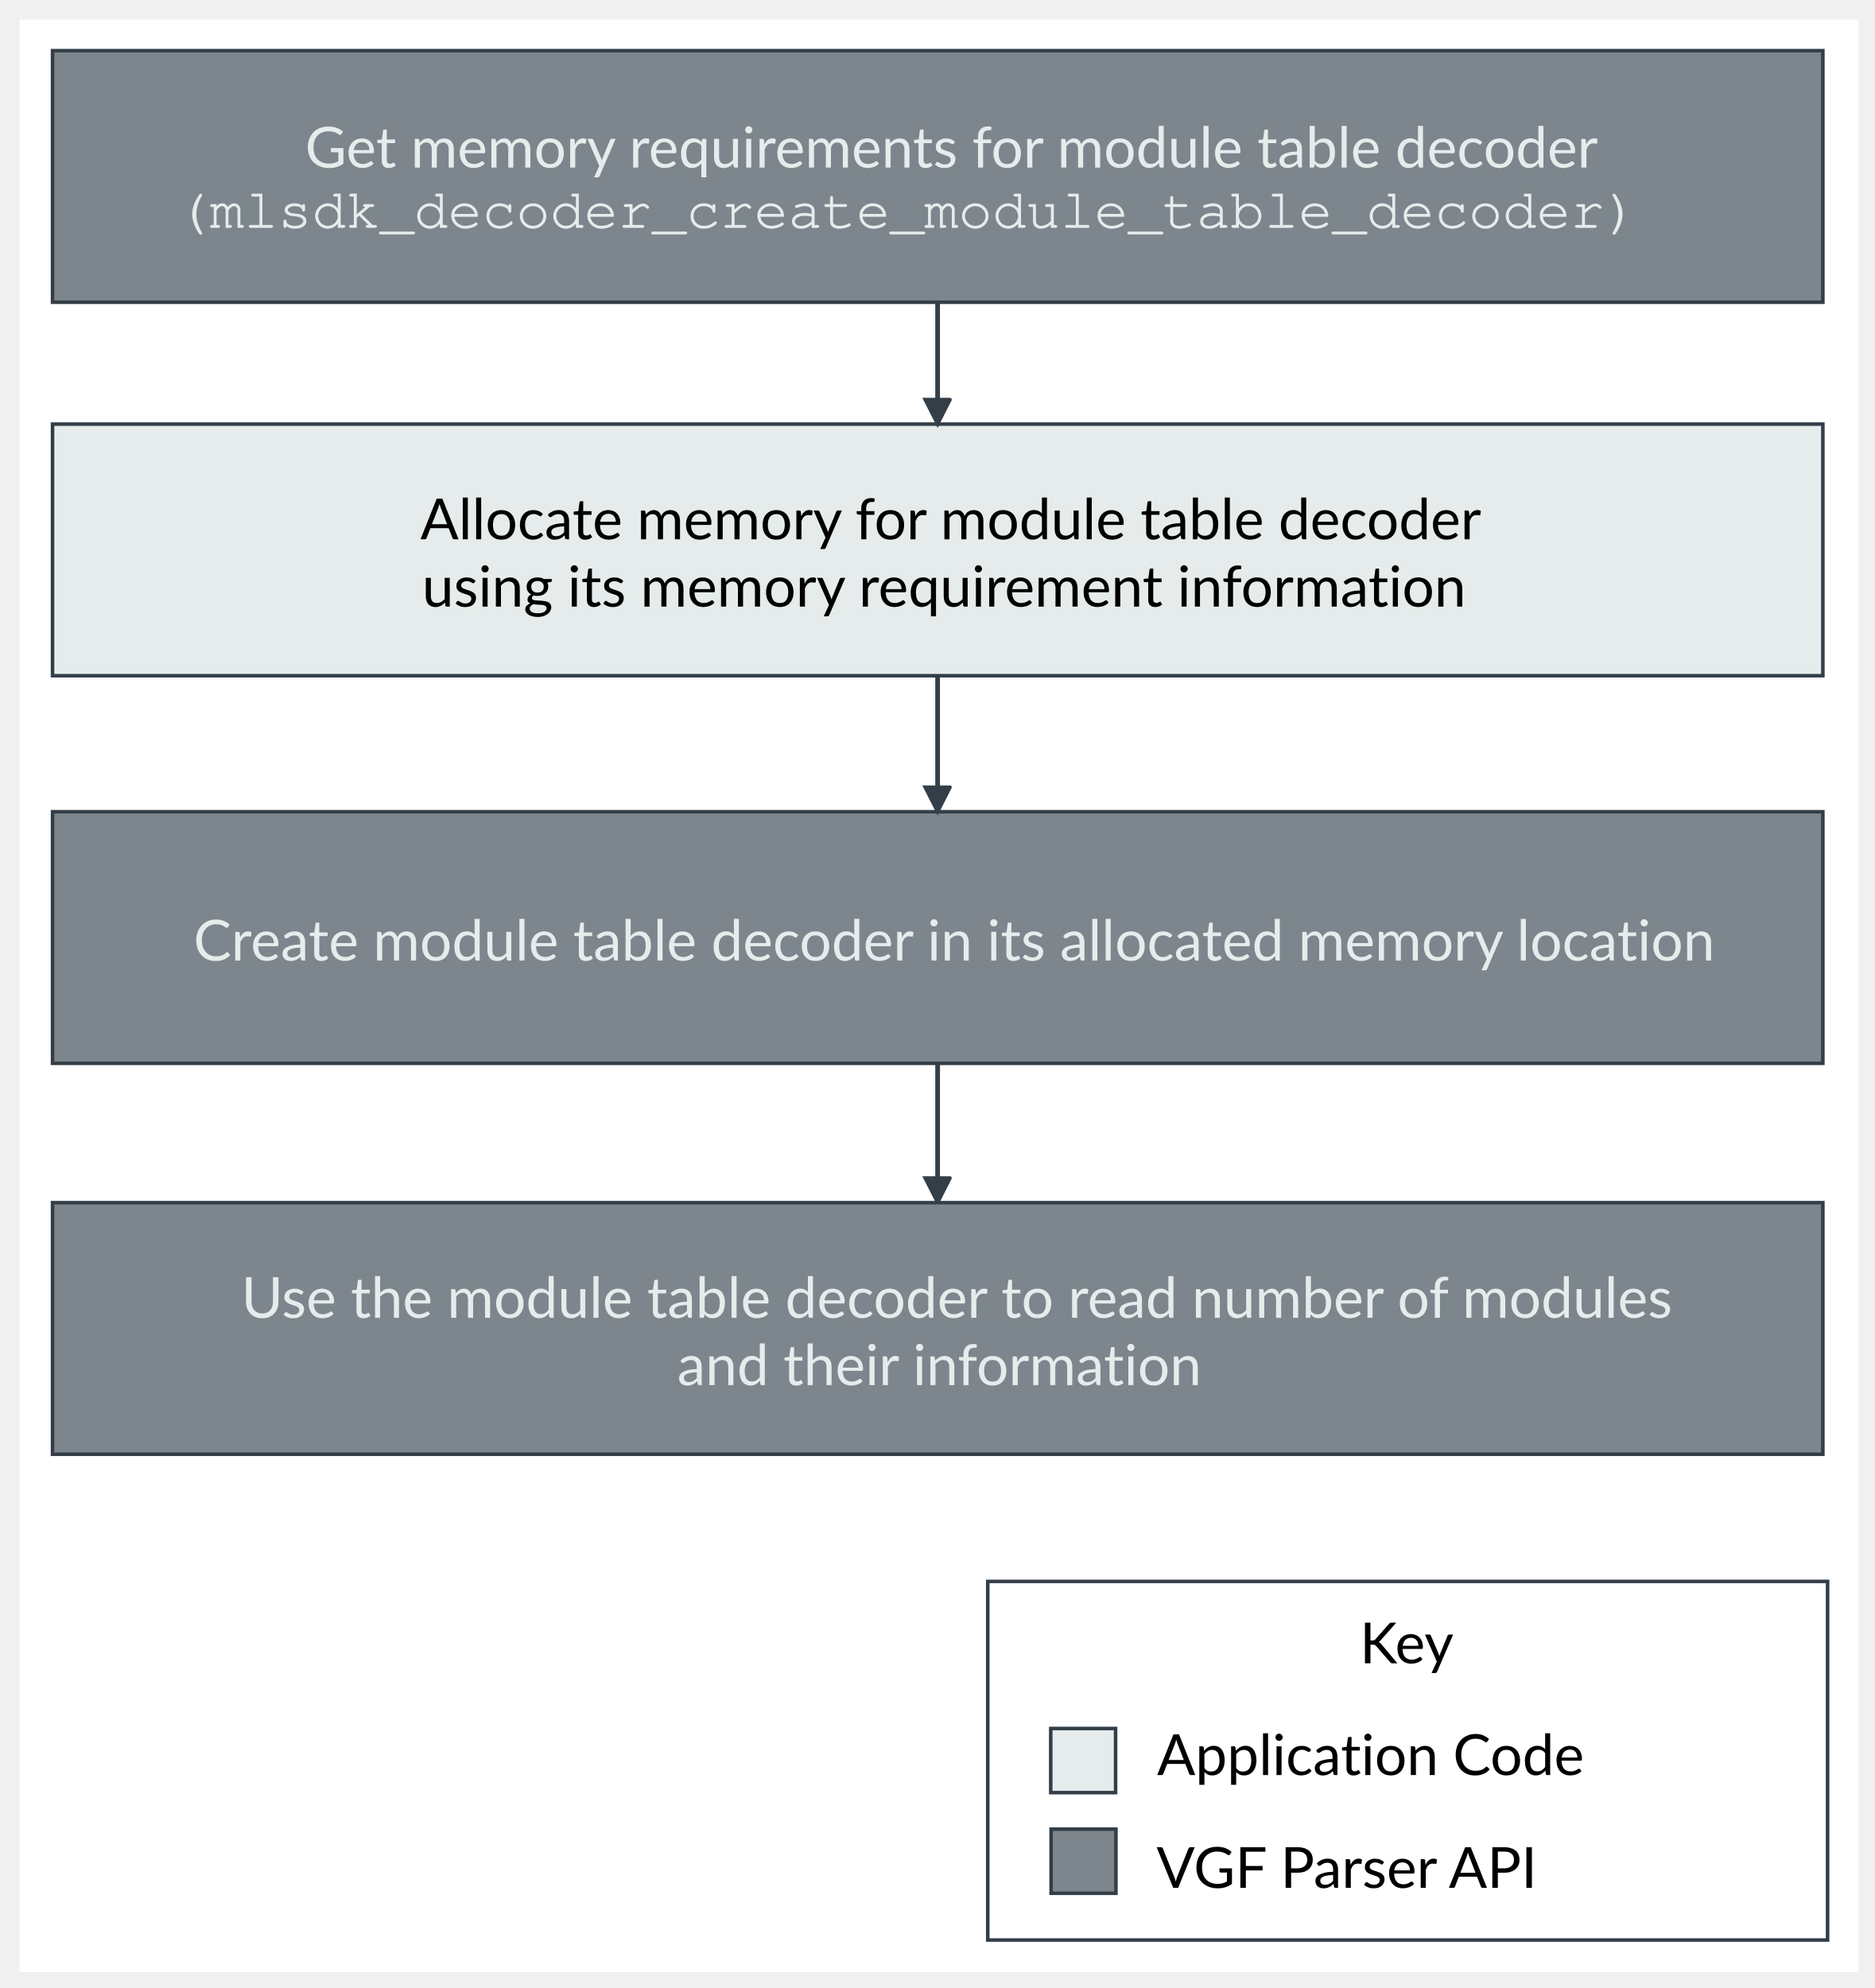
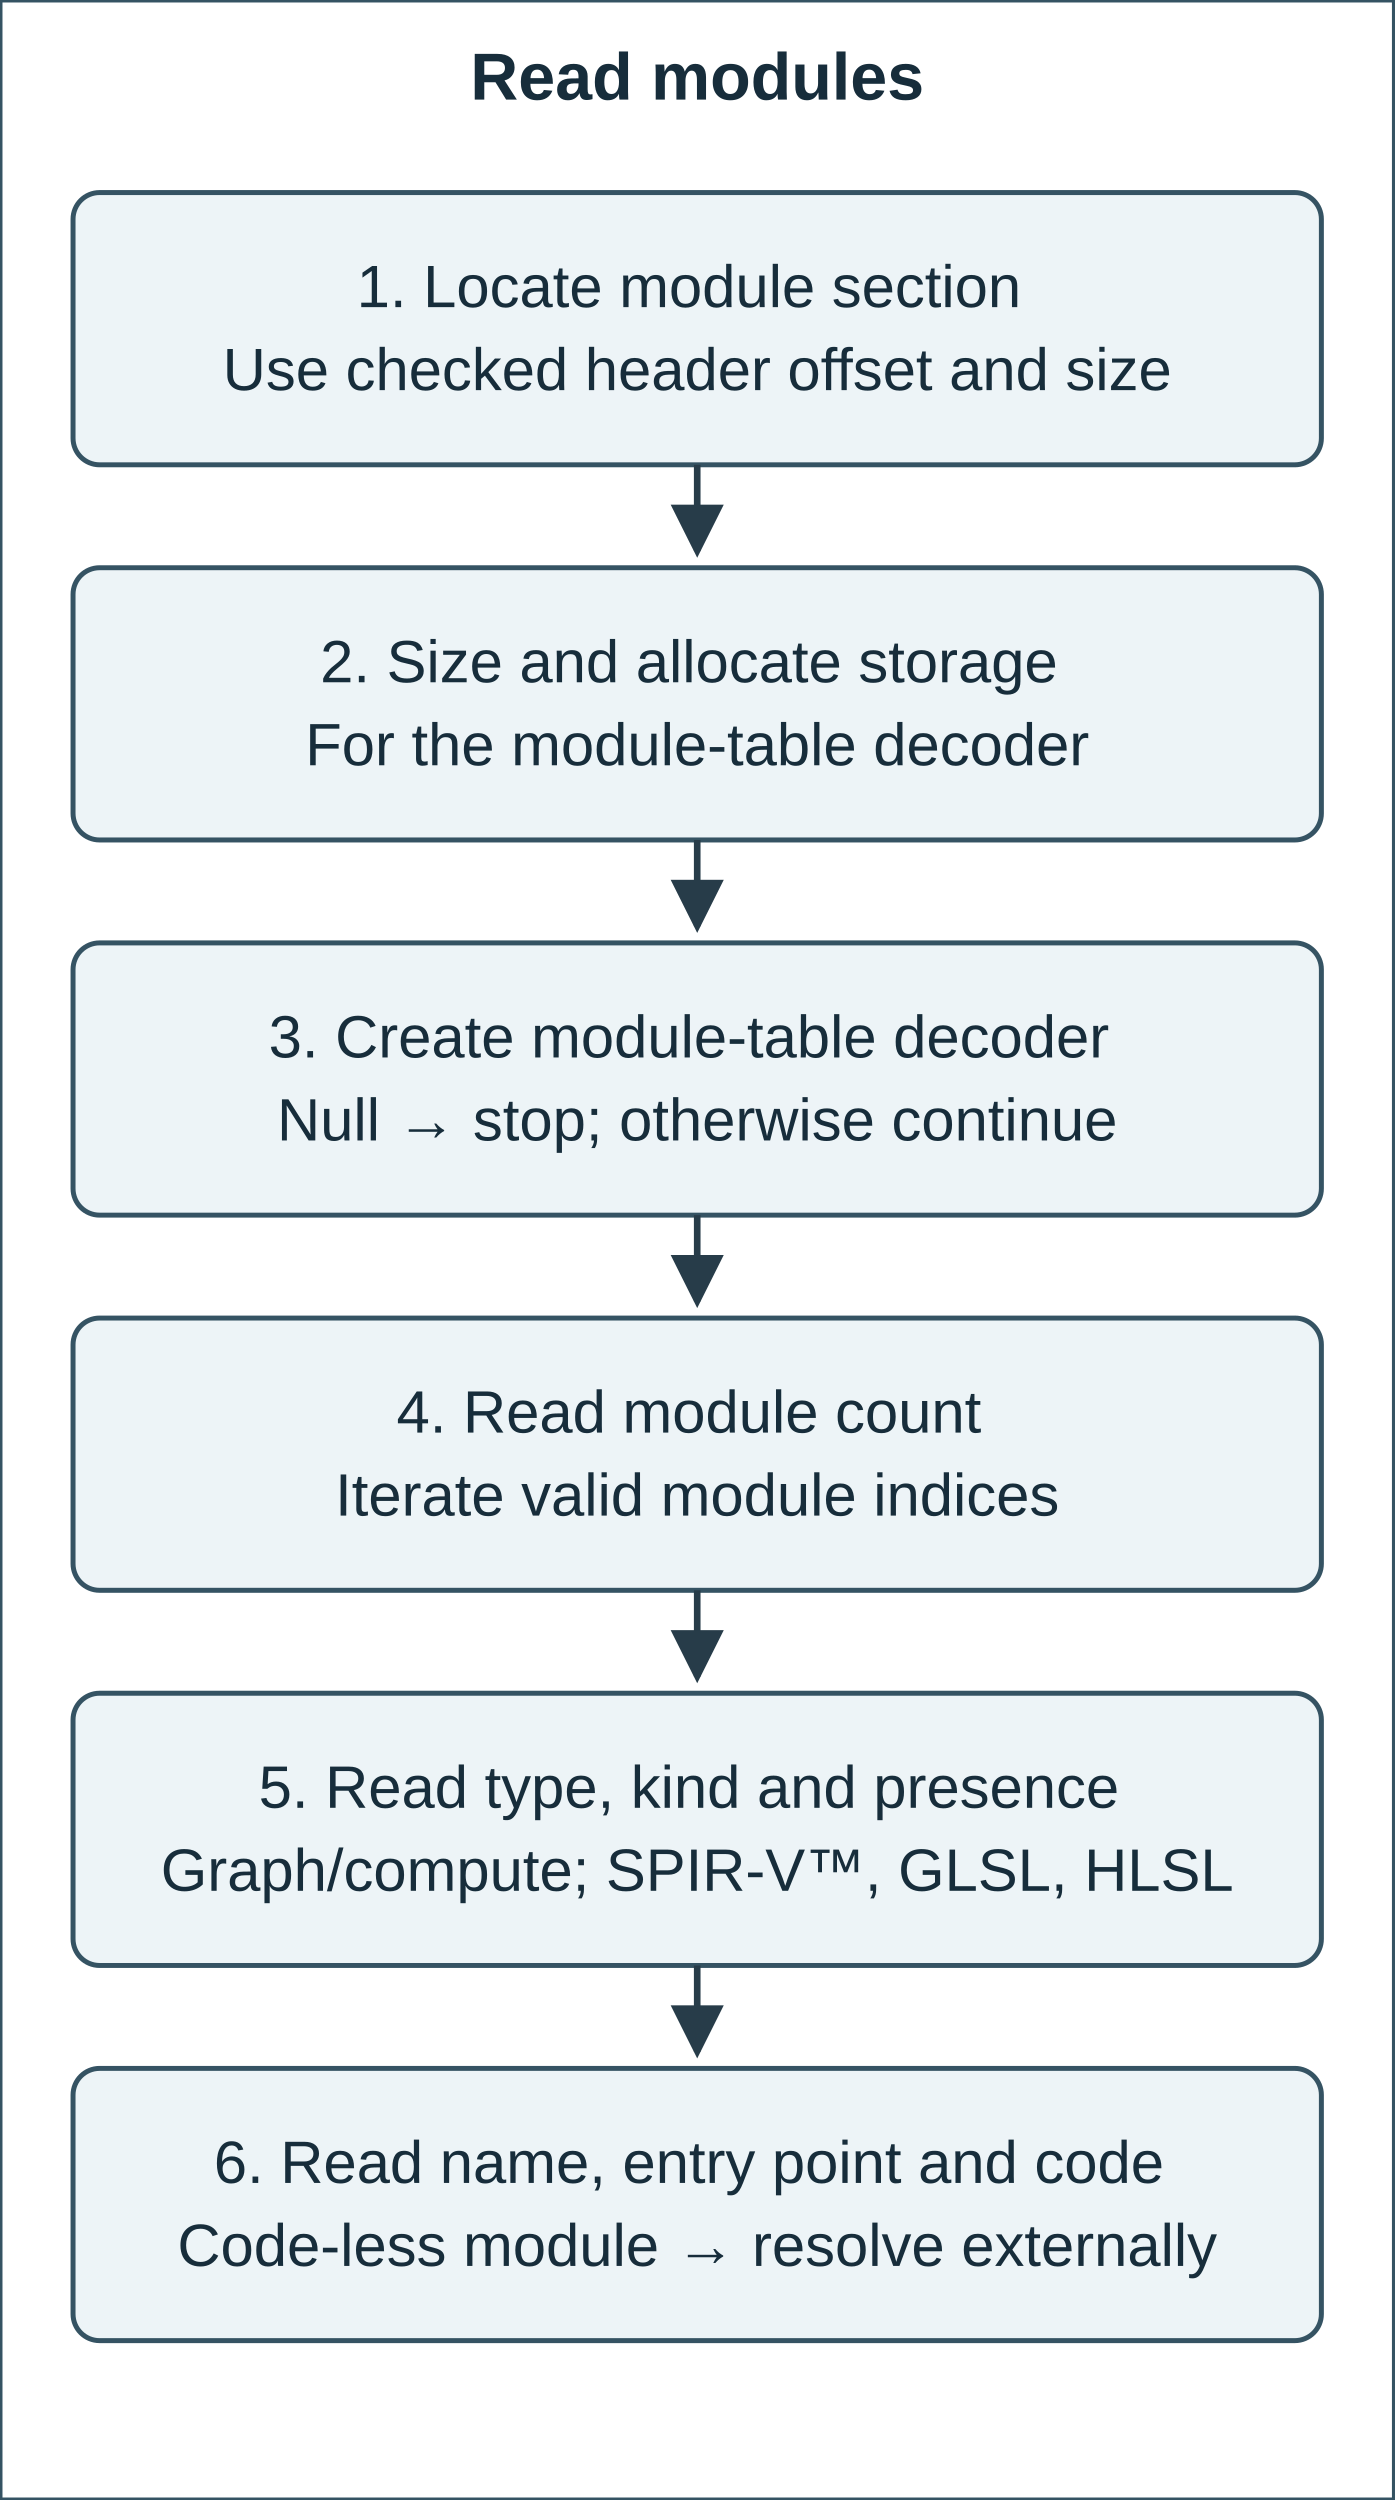
- <svg xmlns="http://www.w3.org/2000/svg" width="529" viewBox="0 0 529 561" height="561">
-   <defs />
-   <g transform="translate(5.5,5.5)" id="page1">
-     <rect width="519" x="0" fill="#ffffff" height="551" y="0" />
-     <g transform="translate(9.324,8.7952)" id="shape1">
-       <path stroke="#333e48" fill-rule="nonzero" fill="#7d868c" d="M.0,.0L499.6,.0L499.6,71.0L.0,71.0L.0,.0z" stroke-width="1" />
-       <text style="fill:#e5eceb;font-family:Courier,PingFang SC,Mircrosoft YaHei,Arial;font-size:18.00pt" xml:space="preserve">
-         <tspan x="71.3" style="font-family:Lato,PingFang SC,Mircrosoft YaHei,Arial;font-size:12.00pt" textLength="357.0" y="33.0">Get memory requirements for module table decoder</tspan>
-         <tspan x="34.8" style="font-size:12.00pt" textLength="430.0" y="50.0">(mlsdk_decoder_create_module_table_decoder)</tspan>
-       </text>
-     </g>
-     <g transform="translate(9.324,114.1807)" id="shape2">
-       <path stroke="#333e48" fill-rule="nonzero" fill="#e5eceb" d="M.0,.0L499.6,.0L499.6,71.0L.0,71.0L.0,.0z" stroke-width="1" />
-       <text style="fill:#000000;font-family:Lato,PingFang SC,Mircrosoft YaHei,Arial;font-size:18.00pt" xml:space="preserve">
-         <tspan x="103.8" style="font-size:12.00pt" textLength="295.0" y="32.5">Allocate memory for module table decoder </tspan>
-         <tspan x="104.3" style="font-size:12.00pt" textLength="291.0" y="51.5">using its memory requirement information</tspan>
-       </text>
-     </g>
-     <g transform="translate(9.324,223.5667)" id="shape3">
-       <path stroke="#333e48" fill-rule="nonzero" fill="#7d868c" d="M.0,.0L499.6,.0L499.6,71.0L.0,71.0L.0,.0z" stroke-width="1" />
-       <text style="fill:#e5eceb;font-family:Lato,PingFang SC,Mircrosoft YaHei,Arial;font-size:18.00pt" xml:space="preserve">
-         <tspan x="39.8" style="font-size:12.00pt" textLength="420.0" y="42.0">Create module table decoder in its allocated memory location</tspan>
-       </text>
-     </g>
-     <g transform="translate(259.099,79.7637)" id="shape4">
-       <path stroke="#333e48" fill="none" d="M.0,.0L.0,27.5" stroke-width="1.333" />
-       <path stroke="#333e48" stroke-linecap="round" fill="#333e48" d="M3.5,27.5L.0,34.4L-3.5,27.5L3.5,27.5" stroke-width="1" />
-     </g>
-     <g transform="translate(259.099,185.149)" id="shape5">
-       <path stroke="#333e48" fill="none" d="M.0,.0L.0,31.5" stroke-width="1.333" />
-       <path stroke="#333e48" stroke-linecap="round" fill="#333e48" d="M3.5,31.5L.0,38.4L-3.5,31.5L3.5,31.5" stroke-width="1" />
-     </g>
-     <g transform="translate(259.099,294.535)" id="shape6">
-       <path stroke="#333e48" fill="none" d="M.0,.0L.0,32.4" stroke-width="1.333" />
-       <path stroke="#333e48" stroke-linecap="round" fill="#333e48" d="M3.5,32.4L.0,39.3L-3.5,32.4L3.5,32.4" stroke-width="1" />
-     </g>
-     <g transform="translate(9.324,333.8817)" id="shape7">
-       <path stroke="#333e48" fill-rule="nonzero" fill="#7d868c" d="M.0,.0L499.6,.0L499.6,71.0L.0,71.0L.0,.0z" stroke-width="1" />
-       <text style="fill:#e5eceb;font-family:Lato,PingFang SC,Mircrosoft YaHei,Arial;font-size:18.00pt" xml:space="preserve">
-         <tspan x="53.3" style="font-size:12.00pt" textLength="396.0" y="32.5">Use the module table decoder to read number of modules </tspan>
-         <tspan x="176.3" style="font-size:12.00pt" textLength="147.0" y="51.5">and their information</tspan>
-       </text>
-     </g>
-     <g transform="translate(273.252,440.764)" id="group8">
-       <g transform="translate(97.8767,0)" id="shape9">
-         <text style="fill:#000000;font-family:Lato,PingFang SC,Mircrosoft YaHei,Arial;font-size:18.00pt" xml:space="preserve">
-           <tspan x="7.1" style="font-size:12.00pt" textLength="27.0" y="23.1">Key</tspan>
-         </text>
-       </g>
-       <path stroke="#333e48" fill="none" d="M.0,.0L237.0,.0L237.0,101.2L.0,101.2L.0,.0z" stroke-width="1" id="shape10" />
-       <g transform="translate(17.872,62.9811)" id="group11">
-         <path stroke="#333e48" fill-rule="nonzero" transform="translate(0,6.92585)" fill="#7d868c" d="M.0,.0L18.3,.0L18.3,18.1L.0,18.1L.0,.0z" stroke-width="1" id="shape12" />
-         <g transform="translate(0,-0.0001)" id="group13">
-           <g transform="translate(25.5475,0.0001)" id="shape14">
-             <text style="fill:#000000;font-family:Lato,PingFang SC,Mircrosoft YaHei,Arial;font-size:18.00pt" xml:space="preserve">
-               <tspan x="4.2" style="font-size:12.00pt" textLength="109.0" y="23.5">VGF Parser API</tspan>
-             </text>
-           </g>
-         </g>
-       </g>
-       <g transform="translate(17.324,33.2372)" id="group15">
-         <g transform="translate(0.001,0)" id="group16">
-           <g transform="translate(0.001,0)" id="group17">
-             <g transform="translate(26.2506,0)" id="shape18">
-               <text style="fill:#000000;font-family:Lato,PingFang SC,Mircrosoft YaHei,Arial;font-size:18.00pt" xml:space="preserve">
-                 <tspan x="4.2" style="font-size:12.00pt" textLength="120.0" y="21.4">Application Code</tspan>
-               </text>
-             </g>
-           </g>
-         </g>
-         <path stroke="#333e48" fill-rule="nonzero" transform="translate(0.44742,8.26695)" fill="#e5eceb" d="M.0,.0L18.3,.0L18.3,18.1L.0,18.1L.0,.0z" stroke-width="1" id="shape19" />
-       </g>
-     </g>
-   </g>
+ <svg xmlns="http://www.w3.org/2000/svg" width="420" height="753" viewBox="0 0 420 753" role="img" aria-labelledby="title desc">
+   <defs>
+     <marker id="arrow" markerWidth="8" markerHeight="8" refX="7" refY="4" orient="auto">
+       <path d="M0 0 L8 4 L0 8 Z" fill="#273c49" />
+     </marker>
+   </defs>
+   <style>text {font-family:Arial,sans-serif;font-size:18px;fill:#172d3b} .heading {font-weight:bold;font-size:20px} .arrow {fill:none;stroke:#273c49;stroke-width:2;marker-end:url(#arrow)} rect {stroke:#355363;stroke-width:1.5}</style>
+   <rect width="100%" height="100%" fill="white" stroke="none" />
+   <text x="210" y="30" text-anchor="middle" class="heading">
+     <tspan x="210" dy="0">Read modules</tspan>
+   </text>
+   <rect x="22" y="58" width="376" height="82" rx="8" fill="#edf4f7" />
+   <text x="210.0" y="92.5" text-anchor="middle" class="">
+     <tspan x="210.0" dy="0">1. Locate module section</tspan>
+     <tspan x="210.0" dy="25">Use checked header offset and size</tspan>
+   </text>
+   <path class="arrow" d="M210 140 V166" />
+   <rect x="22" y="171" width="376" height="82" rx="8" fill="#edf4f7" />
+   <text x="210.0" y="205.5" text-anchor="middle" class="">
+     <tspan x="210.0" dy="0">2. Size and allocate storage</tspan>
+     <tspan x="210.0" dy="25">For the module-table decoder</tspan>
+   </text>
+   <path class="arrow" d="M210 253 V279" />
+   <rect x="22" y="284" width="376" height="82" rx="8" fill="#edf4f7" />
+   <text x="210.0" y="318.5" text-anchor="middle" class="">
+     <tspan x="210.0" dy="0">3. Create module-table decoder</tspan>
+     <tspan x="210.0" dy="25">Null → stop; otherwise continue</tspan>
+   </text>
+   <path class="arrow" d="M210 366 V392" />
+   <rect x="22" y="397" width="376" height="82" rx="8" fill="#edf4f7" />
+   <text x="210.0" y="431.5" text-anchor="middle" class="">
+     <tspan x="210.0" dy="0">4. Read module count</tspan>
+     <tspan x="210.0" dy="25">Iterate valid module indices</tspan>
+   </text>
+   <path class="arrow" d="M210 479 V505" />
+   <rect x="22" y="510" width="376" height="82" rx="8" fill="#edf4f7" />
+   <text x="210.0" y="544.5" text-anchor="middle" class="">
+     <tspan x="210.0" dy="0">5. Read type, kind and presence</tspan>
+     <tspan x="210.0" dy="25">Graph/compute; SPIR-V™, GLSL, HLSL</tspan>
+   </text>
+   <path class="arrow" d="M210 592 V618" />
+   <rect x="22" y="623" width="376" height="82" rx="8" fill="#edf4f7" />
+   <text x="210.0" y="657.5" text-anchor="middle" class="">
+     <tspan x="210.0" dy="0">6. Read name, entry point and code</tspan>
+     <tspan x="210.0" dy="25">Code-less module → resolve externally</tspan>
+   </text>
</svg>
